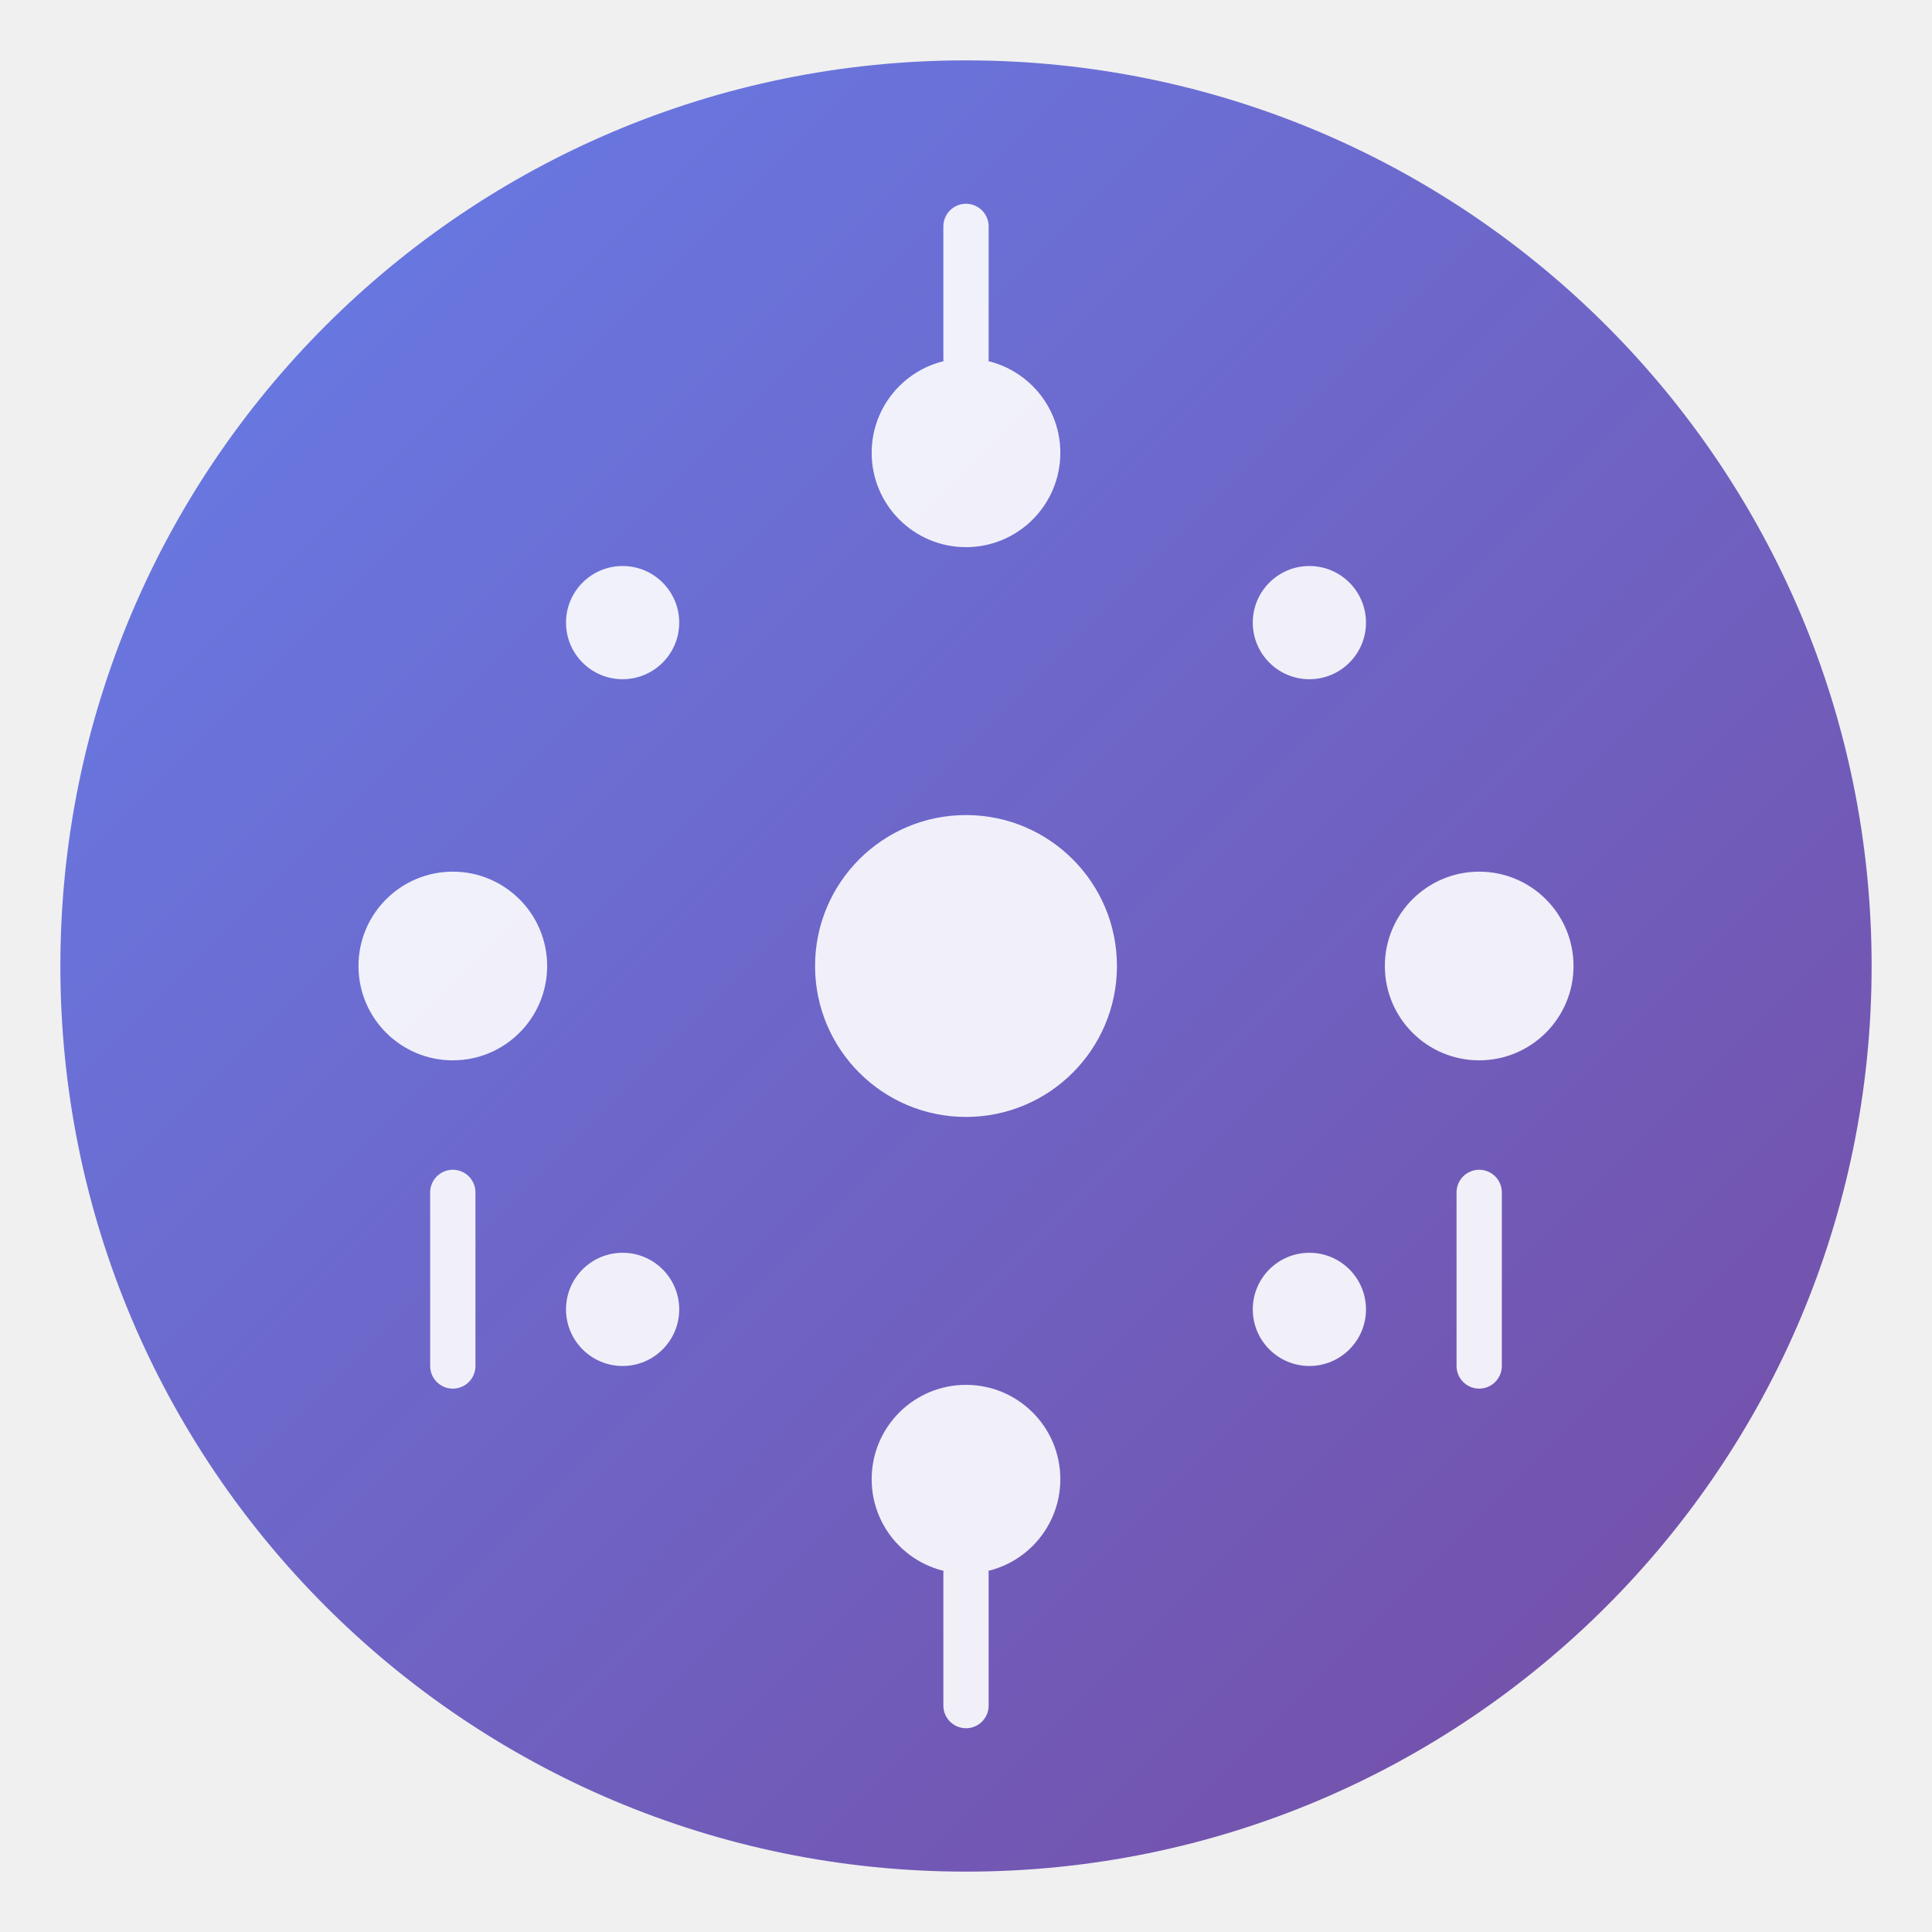
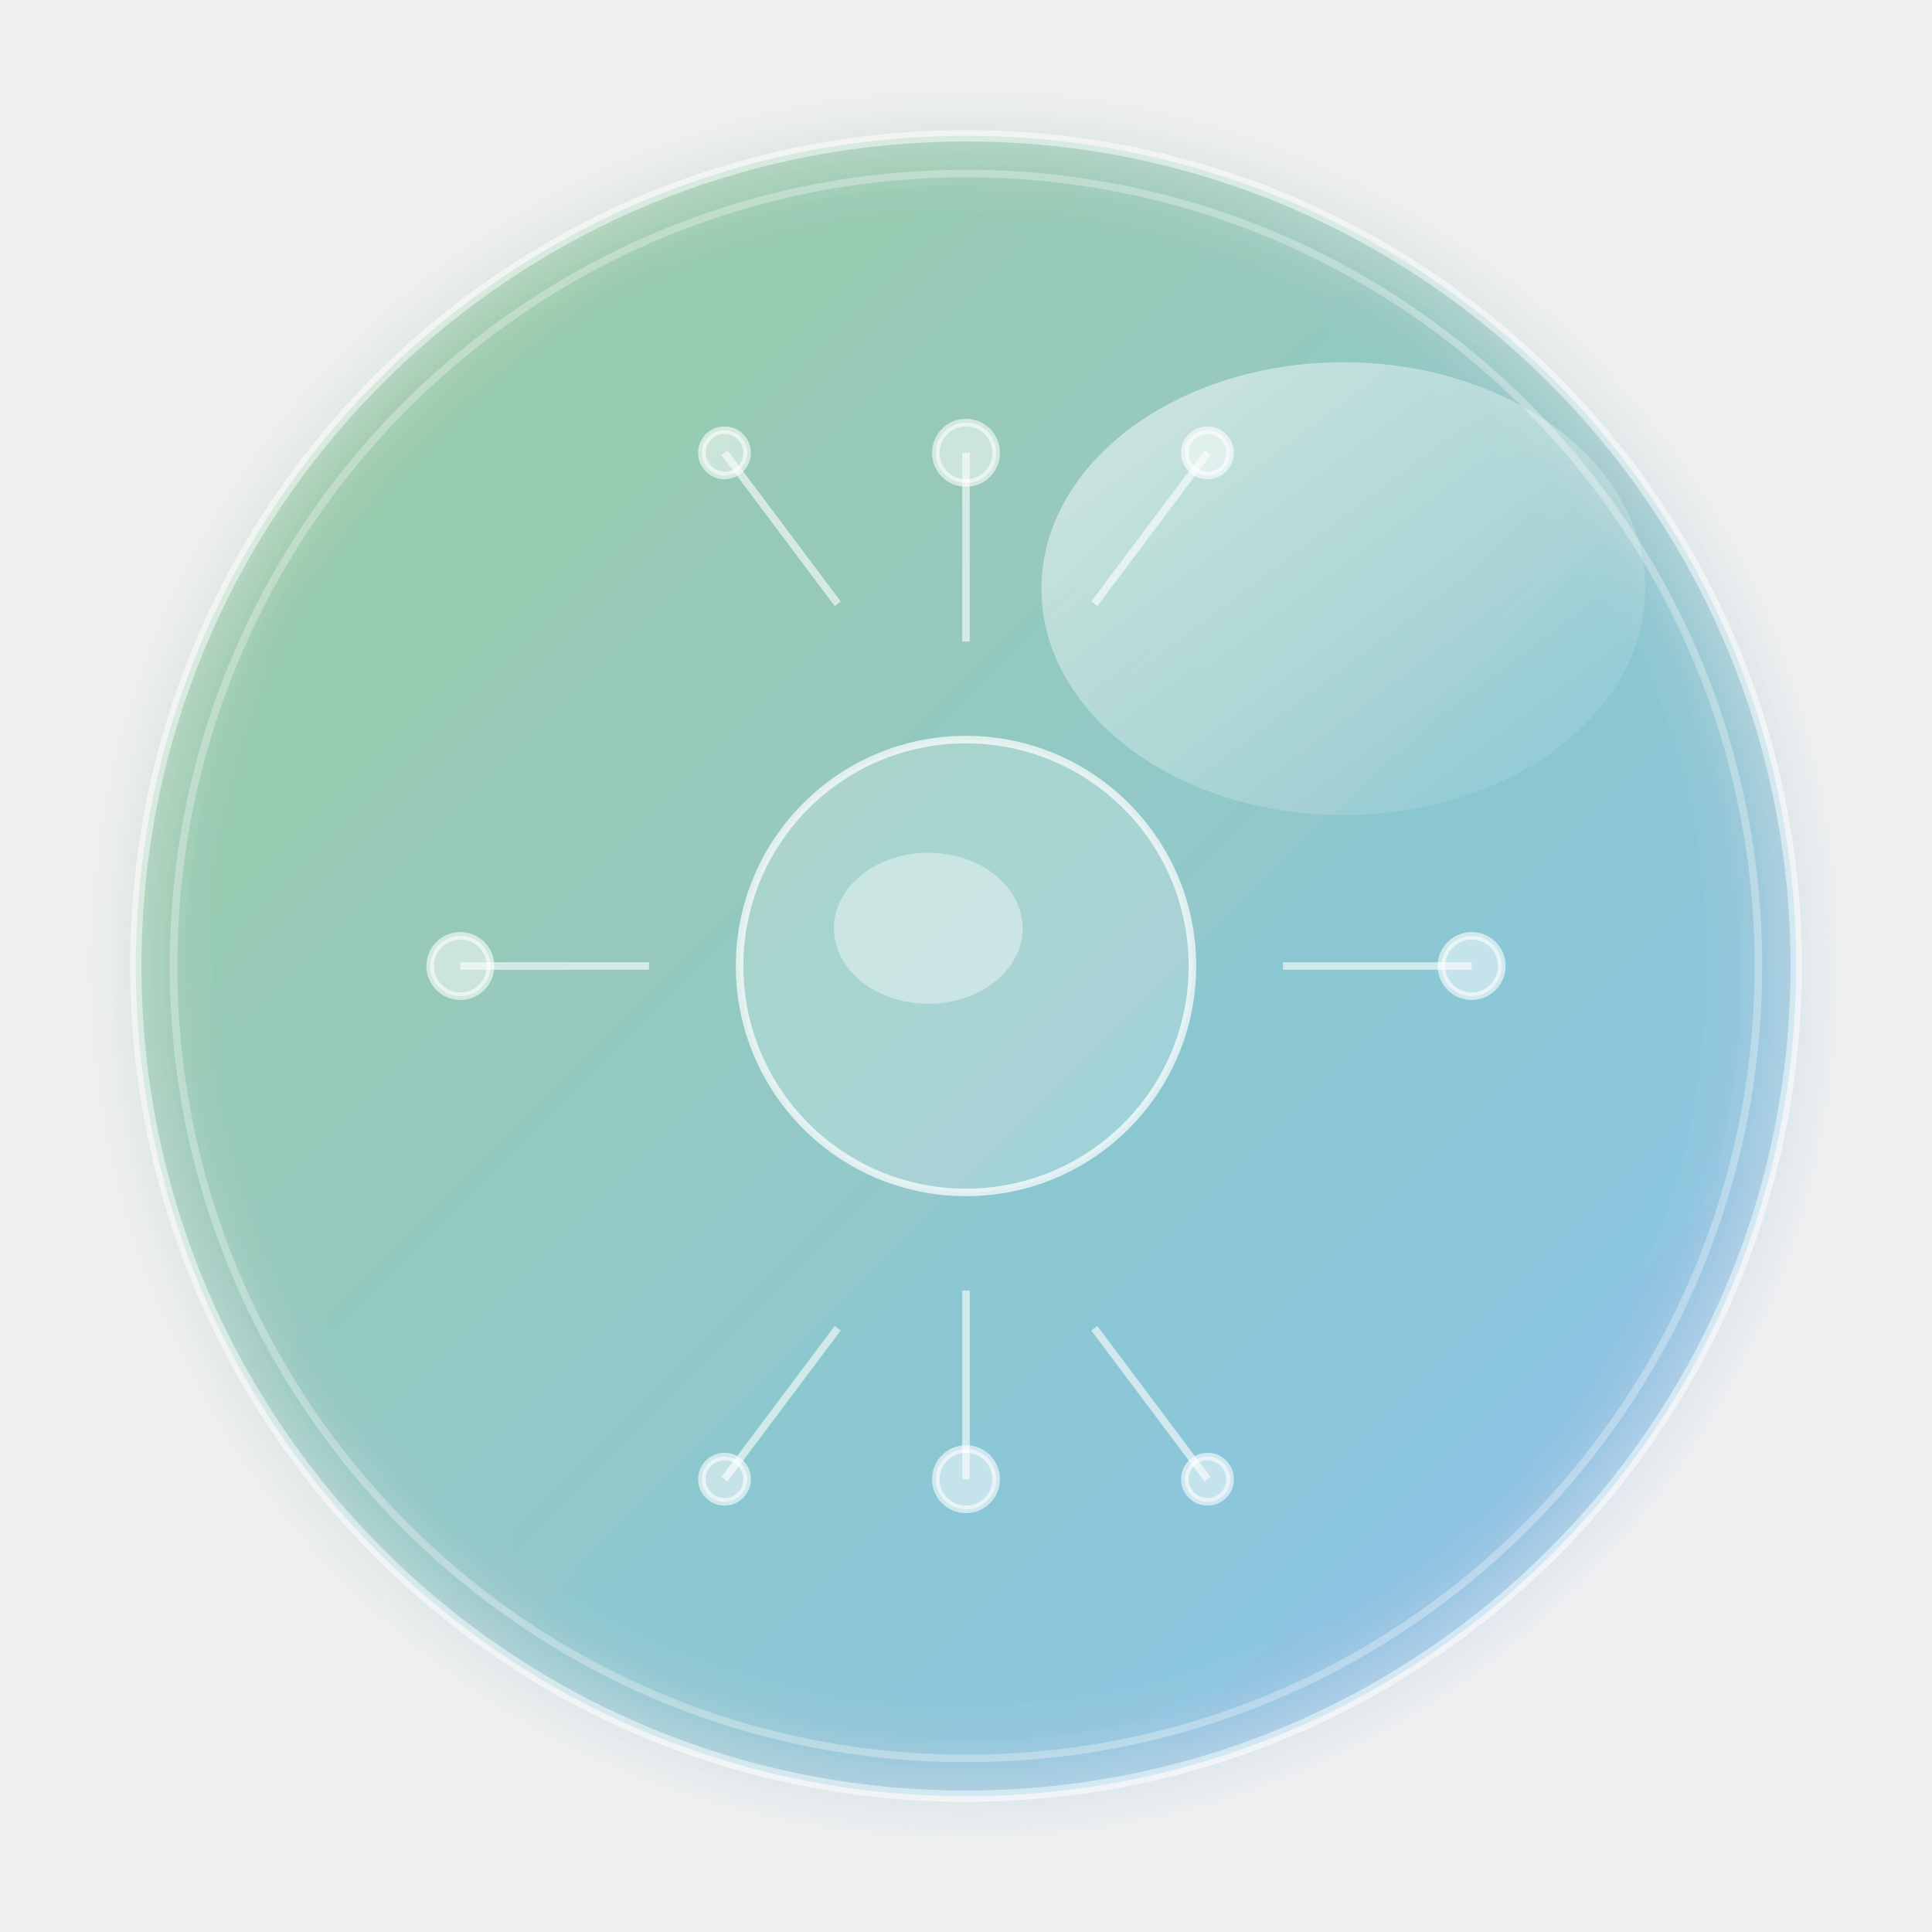
- <svg xmlns="http://www.w3.org/2000/svg" viewBox="0 0 512 512">
+ <svg xmlns="http://www.w3.org/2000/svg" width="512" height="512" viewBox="0 0 512 512">
  <defs>
-     <linearGradient id="grad1" x1="0%" y1="0%" x2="100%" y2="100%">
-       <stop offset="0%" style="stop-color:#667eea;stop-opacity:1" />
-       <stop offset="100%" style="stop-color:#764ba2;stop-opacity:1" />
+     <linearGradient id="glassGradient" x1="0%" y1="0%" x2="100%" y2="100%">
+       <stop offset="0%" style="stop-color:#4CAF50;stop-opacity:0.3" />
+       <stop offset="100%" style="stop-color:#2196F3;stop-opacity:0.3" />
    </linearGradient>
+     <linearGradient id="highlightGradient" x1="0%" y1="0%" x2="100%" y2="100%">
+       <stop offset="0%" style="stop-color:#FFFFFF;stop-opacity:0.8" />
+       <stop offset="100%" style="stop-color:#FFFFFF;stop-opacity:0" />
+     </linearGradient>
+     <filter id="innerGlow" x="-20%" y="-20%" width="140%" height="140%">
+       <feGaussianBlur stdDeviation="10" result="blur" />
+       <feComposite in="SourceGraphic" in2="blur" operator="over" />
+     </filter>
  </defs>
-   <circle cx="256" cy="256" r="240" fill="url(#grad1)" />
-   <g fill="white" opacity="0.9">
-     <circle cx="256" cy="256" r="40" />
-     <circle cx="256" cy="120" r="25" />
-     <circle cx="392" cy="256" r="25" />
-     <circle cx="256" cy="392" r="25" />
-     <circle cx="120" cy="256" r="25" />
-     <line x1="256" y1="60" x2="256" y2="95" stroke="white" stroke-width="12" stroke-linecap="round" />
-     <line x1="392" y1="316" x2="392" y2="362" stroke="white" stroke-width="12" stroke-linecap="round" />
-     <line x1="256" y1="417" x2="256" y2="452" stroke="white" stroke-width="12" stroke-linecap="round" />
-     <line x1="120" y1="316" x2="120" y2="362" stroke="white" stroke-width="12" stroke-linecap="round" />
-     <circle cx="165" cy="165" r="15" />
-     <circle cx="347" cy="165" r="15" />
-     <circle cx="347" cy="347" r="15" />
-     <circle cx="165" cy="347" r="15" />
+   <circle cx="256" cy="256" r="220" fill="url(#glassGradient)" stroke="rgba(255, 255, 255, 0.5)" stroke-width="3" filter="url(#innerGlow)" />
+   <ellipse cx="356" cy="156" rx="80" ry="60" fill="url(#highlightGradient)" opacity="0.7" />
+   <circle cx="256" cy="256" r="210" fill="none" stroke="rgba(255, 255, 255, 0.3)" stroke-width="2" />
+   <circle cx="256" cy="256" r="60" fill="rgba(255, 255, 255, 0.2)" stroke="rgba(255, 255, 255, 0.7)" stroke-width="2" />
+   <ellipse cx="246" cy="246" rx="25" ry="20" fill="rgba(255, 255, 255, 0.8)" opacity="0.5" />
+   <g stroke="rgba(255, 255, 255, 0.6)" stroke-width="2">
+     <line x1="256" y1="120" x2="256" y2="170" />
+     <circle cx="256" cy="120" r="8" fill="rgba(255, 255, 255, 0.5)" />
+     <line x1="340" y1="256" x2="390" y2="256" />
+     <circle cx="390" cy="256" r="8" fill="rgba(255, 255, 255, 0.5)" />
+     <line x1="256" y1="342" x2="256" y2="392" />
+     <circle cx="256" cy="392" r="8" fill="rgba(255, 255, 255, 0.5)" />
+     <line x1="122" y1="256" x2="172" y2="256" />
+     <circle cx="122" cy="256" r="8" fill="rgba(255, 255, 255, 0.5)" />
+     <line x1="320" y1="120" x2="290" y2="160" />
+     <circle cx="320" cy="120" r="6" fill="rgba(255, 255, 255, 0.5)" />
+     <line x1="320" y1="392" x2="290" y2="352" />
+     <circle cx="320" cy="392" r="6" fill="rgba(255, 255, 255, 0.5)" />
+     <line x1="192" y1="392" x2="222" y2="352" />
+     <circle cx="192" cy="392" r="6" fill="rgba(255, 255, 255, 0.5)" />
+     <line x1="192" y1="120" x2="222" y2="160" />
+     <circle cx="192" cy="120" r="6" fill="rgba(255, 255, 255, 0.5)" />
  </g>
</svg>
